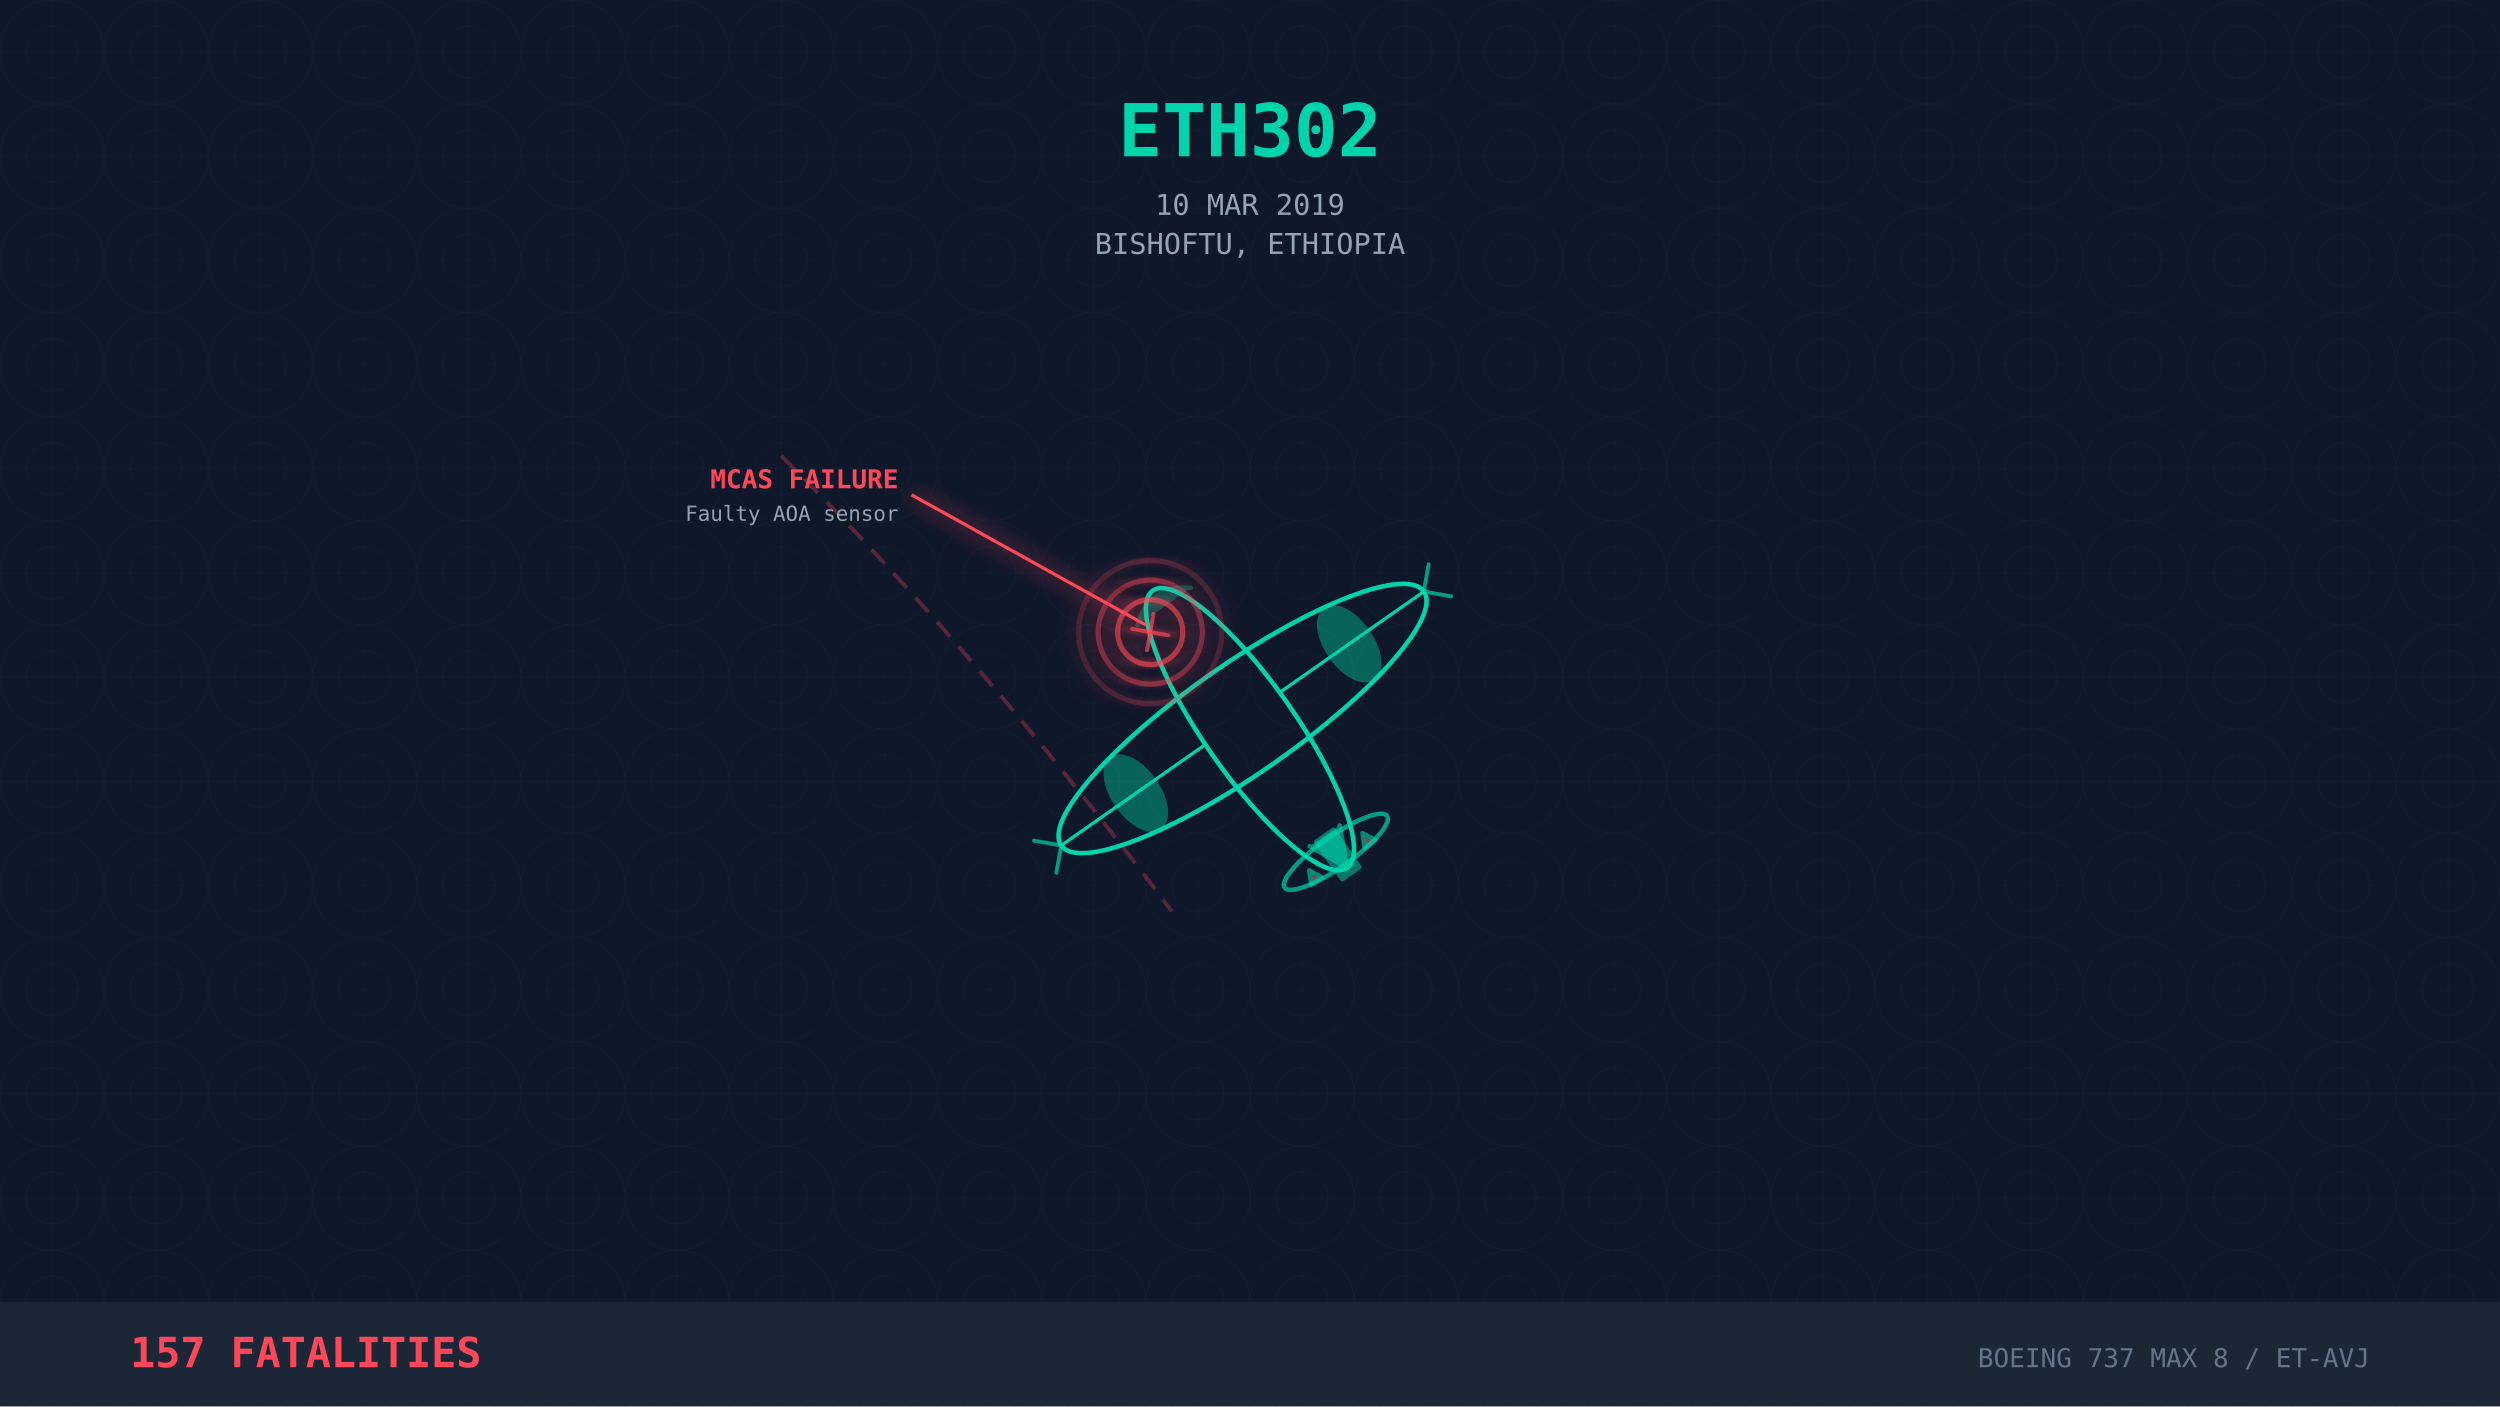
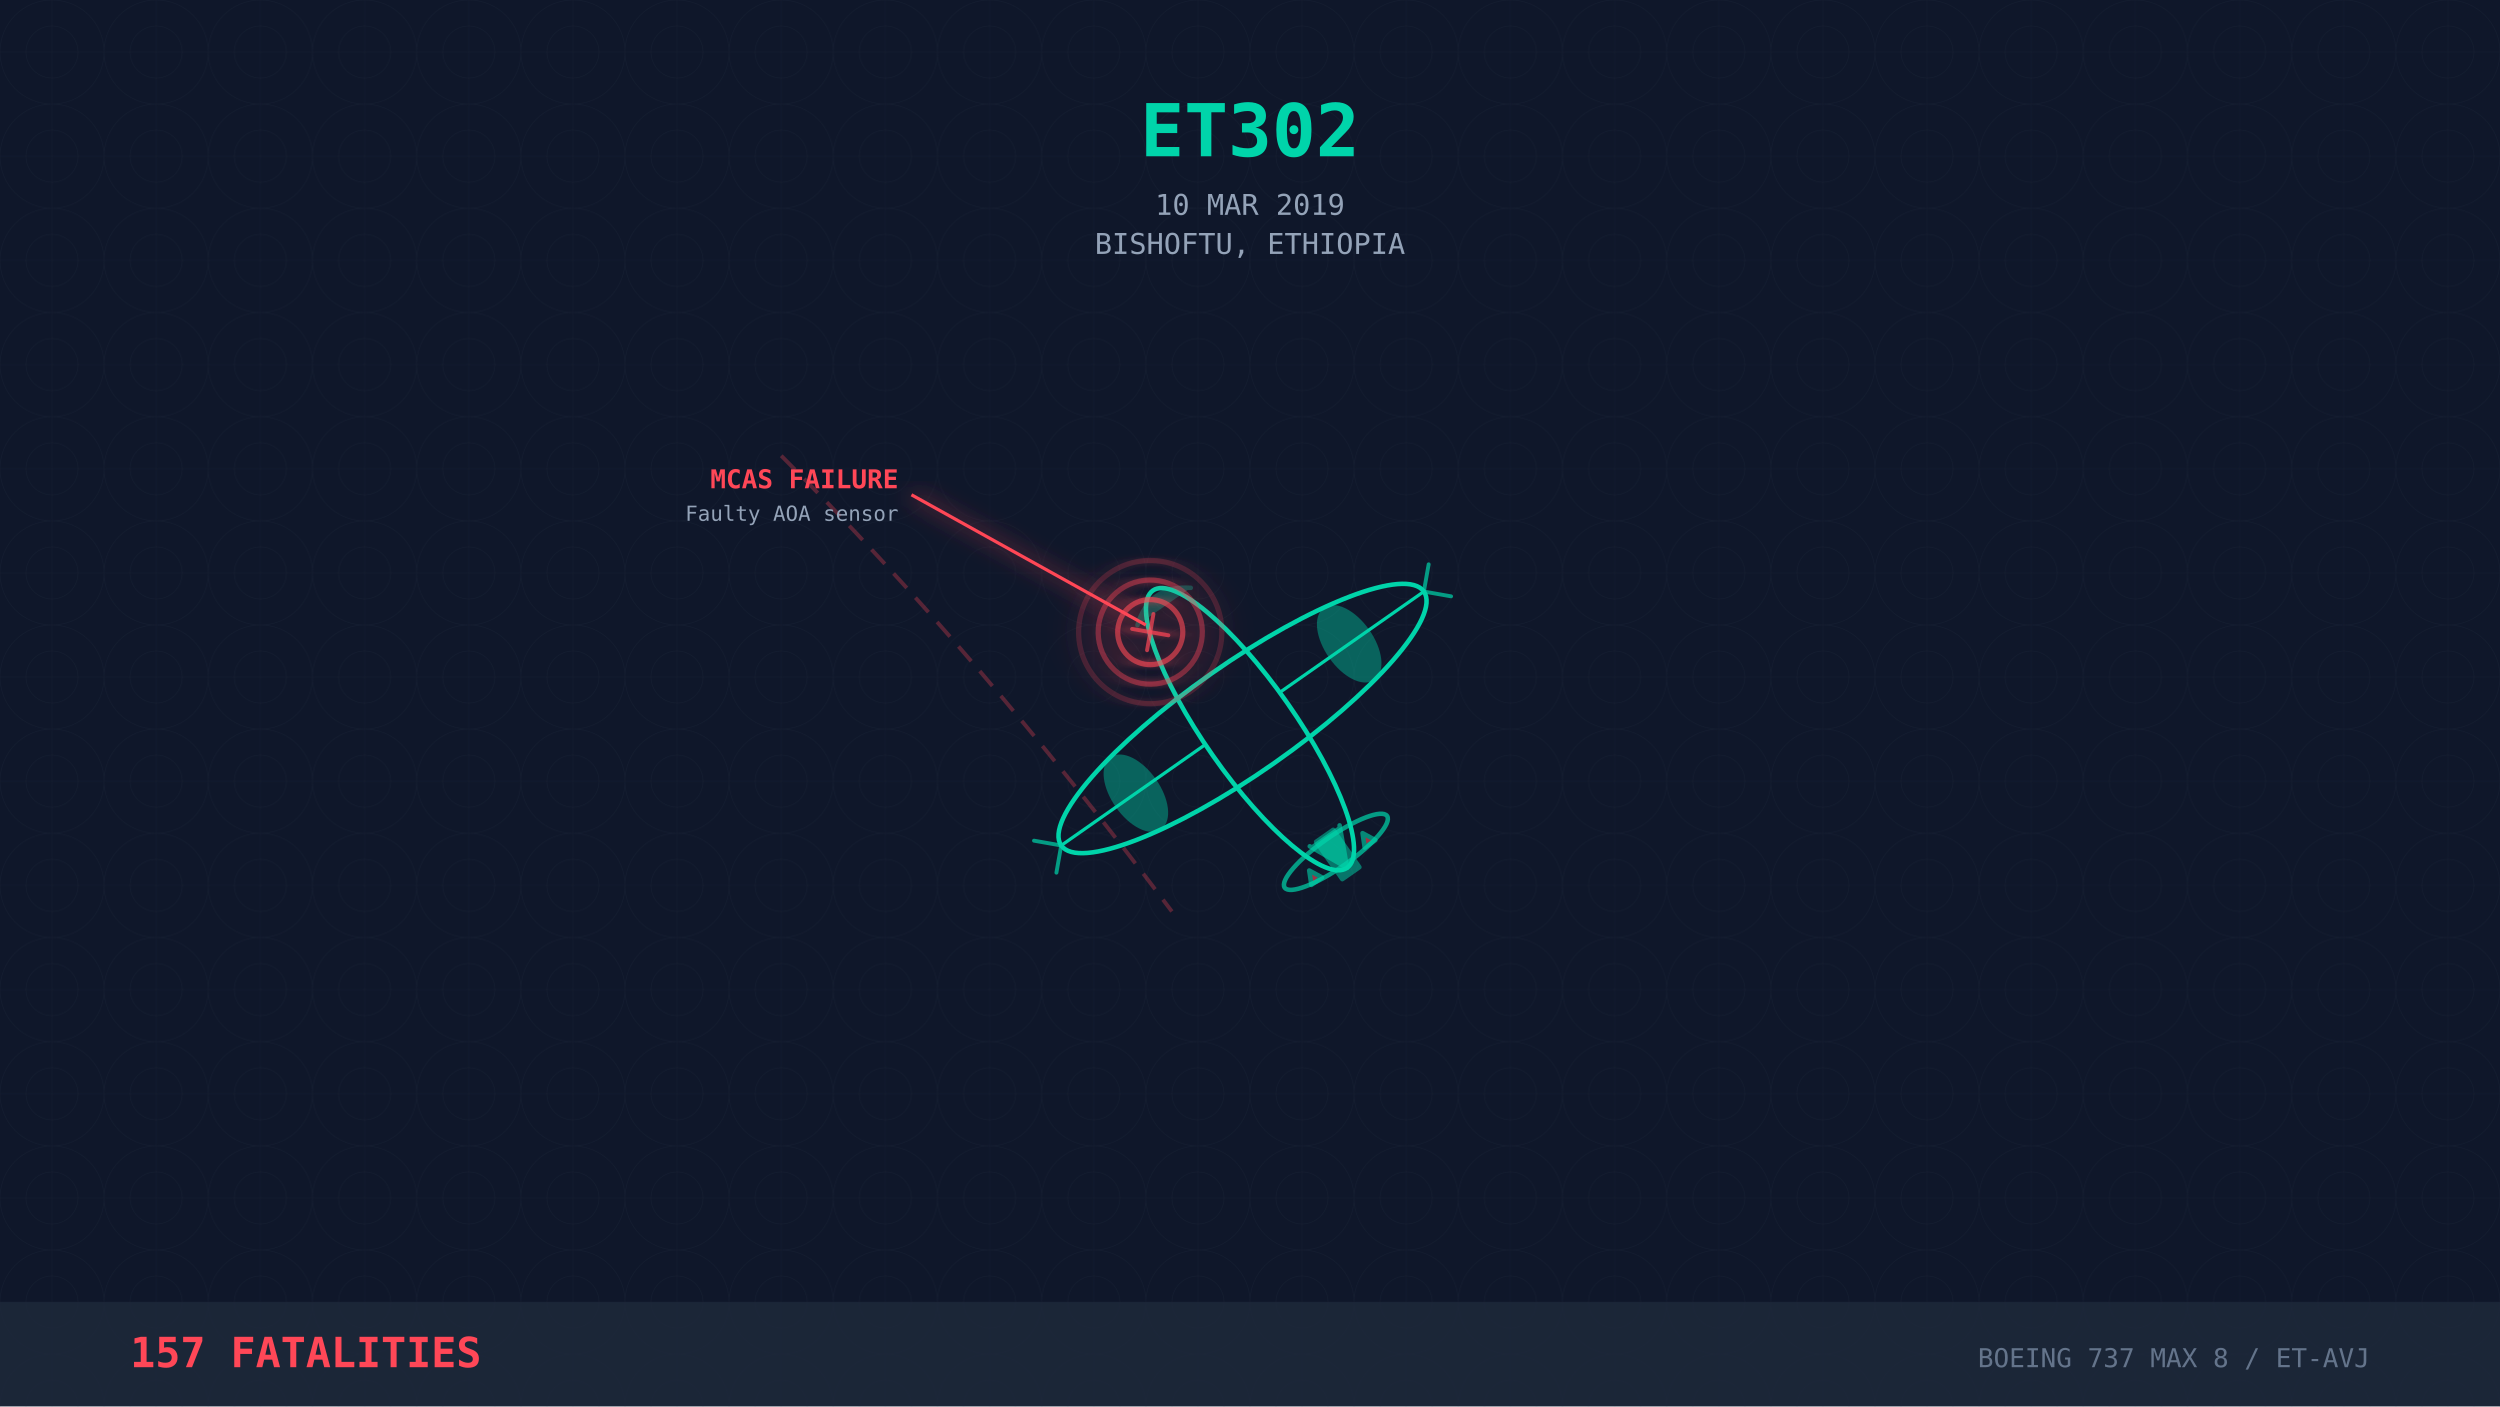
<svg xmlns="http://www.w3.org/2000/svg" width="1920" height="1080" viewBox="0 0 1920 1080">
  <rect width="1920" height="1080" fill="#0f172a" />
  <defs>
    <pattern id="radar-grid" width="80" height="80" patternUnits="userSpaceOnUse">
      <circle cx="40" cy="40" r="40" fill="none" stroke="#1e293b" stroke-width="0.5" opacity="0.4" />
      <circle cx="40" cy="40" r="20" fill="none" stroke="#1e293b" stroke-width="0.5" opacity="0.4" />
      <line x1="40" y1="0" x2="40" y2="80" stroke="#1e293b" stroke-width="0.5" opacity="0.3" />
      <line x1="0" y1="40" x2="80" y2="40" stroke="#1e293b" stroke-width="0.5" opacity="0.3" />
    </pattern>
    <filter id="mcas-glow">
      <feGaussianBlur stdDeviation="8" result="coloredBlur" />
      <feMerge>
        <feMergeNode in="coloredBlur" />
        <feMergeNode in="SourceGraphic" />
      </feMerge>
    </filter>
  </defs>
  <rect width="1920" height="1080" fill="url(#radar-grid)" />
  <g stroke="#ff4757" stroke-width="3" fill="none" opacity="0.3" stroke-dasharray="15,10">
    <path d="M 600,350 Q 750,500 900,700" />
  </g>
  <g transform="translate(960, 560) rotate(-35)" stroke="#00d4aa" stroke-width="3.5" fill="none" stroke-linecap="round" stroke-linejoin="round">
    <ellipse cx="0" cy="0" rx="35" ry="130" />
    <path d="M -25,-115 Q 0,-135 25,-115" fill="#00d4aa" opacity="0.3" />
    <ellipse cx="0" cy="-10" rx="170" ry="42" />
    <line x1="-170" y1="-10" x2="-35" y2="-10" stroke-width="2.5" />
    <line x1="170" y1="-10" x2="35" y2="-10" stroke-width="2.5" />
    <ellipse cx="-100" cy="-10" rx="17" ry="32" fill="#00d4aa" opacity="0.4" />
    <ellipse cx="100" cy="-10" rx="17" ry="32" fill="#00d4aa" opacity="0.4" />
    <path d="M -170,-10 L -185,-25" stroke="#00d4aa" stroke-width="3" opacity="0.7" />
    <path d="M -170,-10 L -185,5" stroke="#00d4aa" stroke-width="3" opacity="0.7" />
    <path d="M 170,-10 L 185,-25" stroke="#00d4aa" stroke-width="3" opacity="0.7" />
    <path d="M 170,-10 L 185,5" stroke="#00d4aa" stroke-width="3" opacity="0.7" />
    <g stroke="#ff4757" stroke-width="4" filter="url(#mcas-glow)">
      <circle cx="-20" cy="-105" r="25" fill="none" opacity="0.6" />
      <circle cx="-20" cy="-105" r="40" fill="none" opacity="0.4" />
      <circle cx="-20" cy="-105" r="55" fill="none" opacity="0.2" />
      <line x1="-30" y1="-115" x2="-10" y2="-95" opacity="0.7" stroke-width="3" />
      <line x1="-10" y1="-115" x2="-30" y2="-95" opacity="0.7" stroke-width="3" />
    </g>
    <g>
      <ellipse cx="0" cy="115" rx="48" ry="12" opacity="0.7" />
      <path d="M -25,115 L -30,125 L -20,125 Z" fill="#ff4757" opacity="0.6" />
      <path d="M 25,115 L 30,125 L 20,125 Z" fill="#ff4757" opacity="0.6" />
    </g>
    <path d="M -14,100 L 0,130 L 14,100" fill="#00d4aa" opacity="0.6" />
    <rect x="-8" y="100" width="16" height="35" fill="#00d4aa" opacity="0.5" />
  </g>
  <g font-family="monospace" text-anchor="middle">
-     <text x="960" y="120" font-size="56" fill="#00d4aa" font-weight="bold">ETH302</text>
+     <text x="960" y="120" font-size="56" fill="#00d4aa" font-weight="bold">ET302</text>
    <text x="960" y="165" font-size="22" fill="#94a3b8">10 MAR 2019</text>
    <text x="960" y="195" font-size="22" fill="#94a3b8">BISHOFTU, ETHIOPIA</text>
  </g>
  <g font-family="monospace" fill="#ff4757">
    <line x1="880" y1="480" x2="700" y2="380" stroke="#ff4757" stroke-width="2.5" filter="url(#mcas-glow)" />
    <text x="690" y="375" font-size="20" font-weight="bold" text-anchor="end">MCAS FAILURE</text>
    <text x="690" y="400" font-size="16" fill="#94a3b8" text-anchor="end">Faulty AOA sensor</text>
  </g>
  <g>
    <rect x="0" y="1000" width="1920" height="80" fill="#1e293b" opacity="0.8" />
    <text x="100" y="1050" font-family="monospace" font-size="32" fill="#ff4757" font-weight="bold">157 FATALITIES</text>
    <text x="1820" y="1050" font-family="monospace" font-size="20" fill="#64748b" text-anchor="end">BOEING 737 MAX 8 / ET-AVJ</text>
  </g>
</svg>
